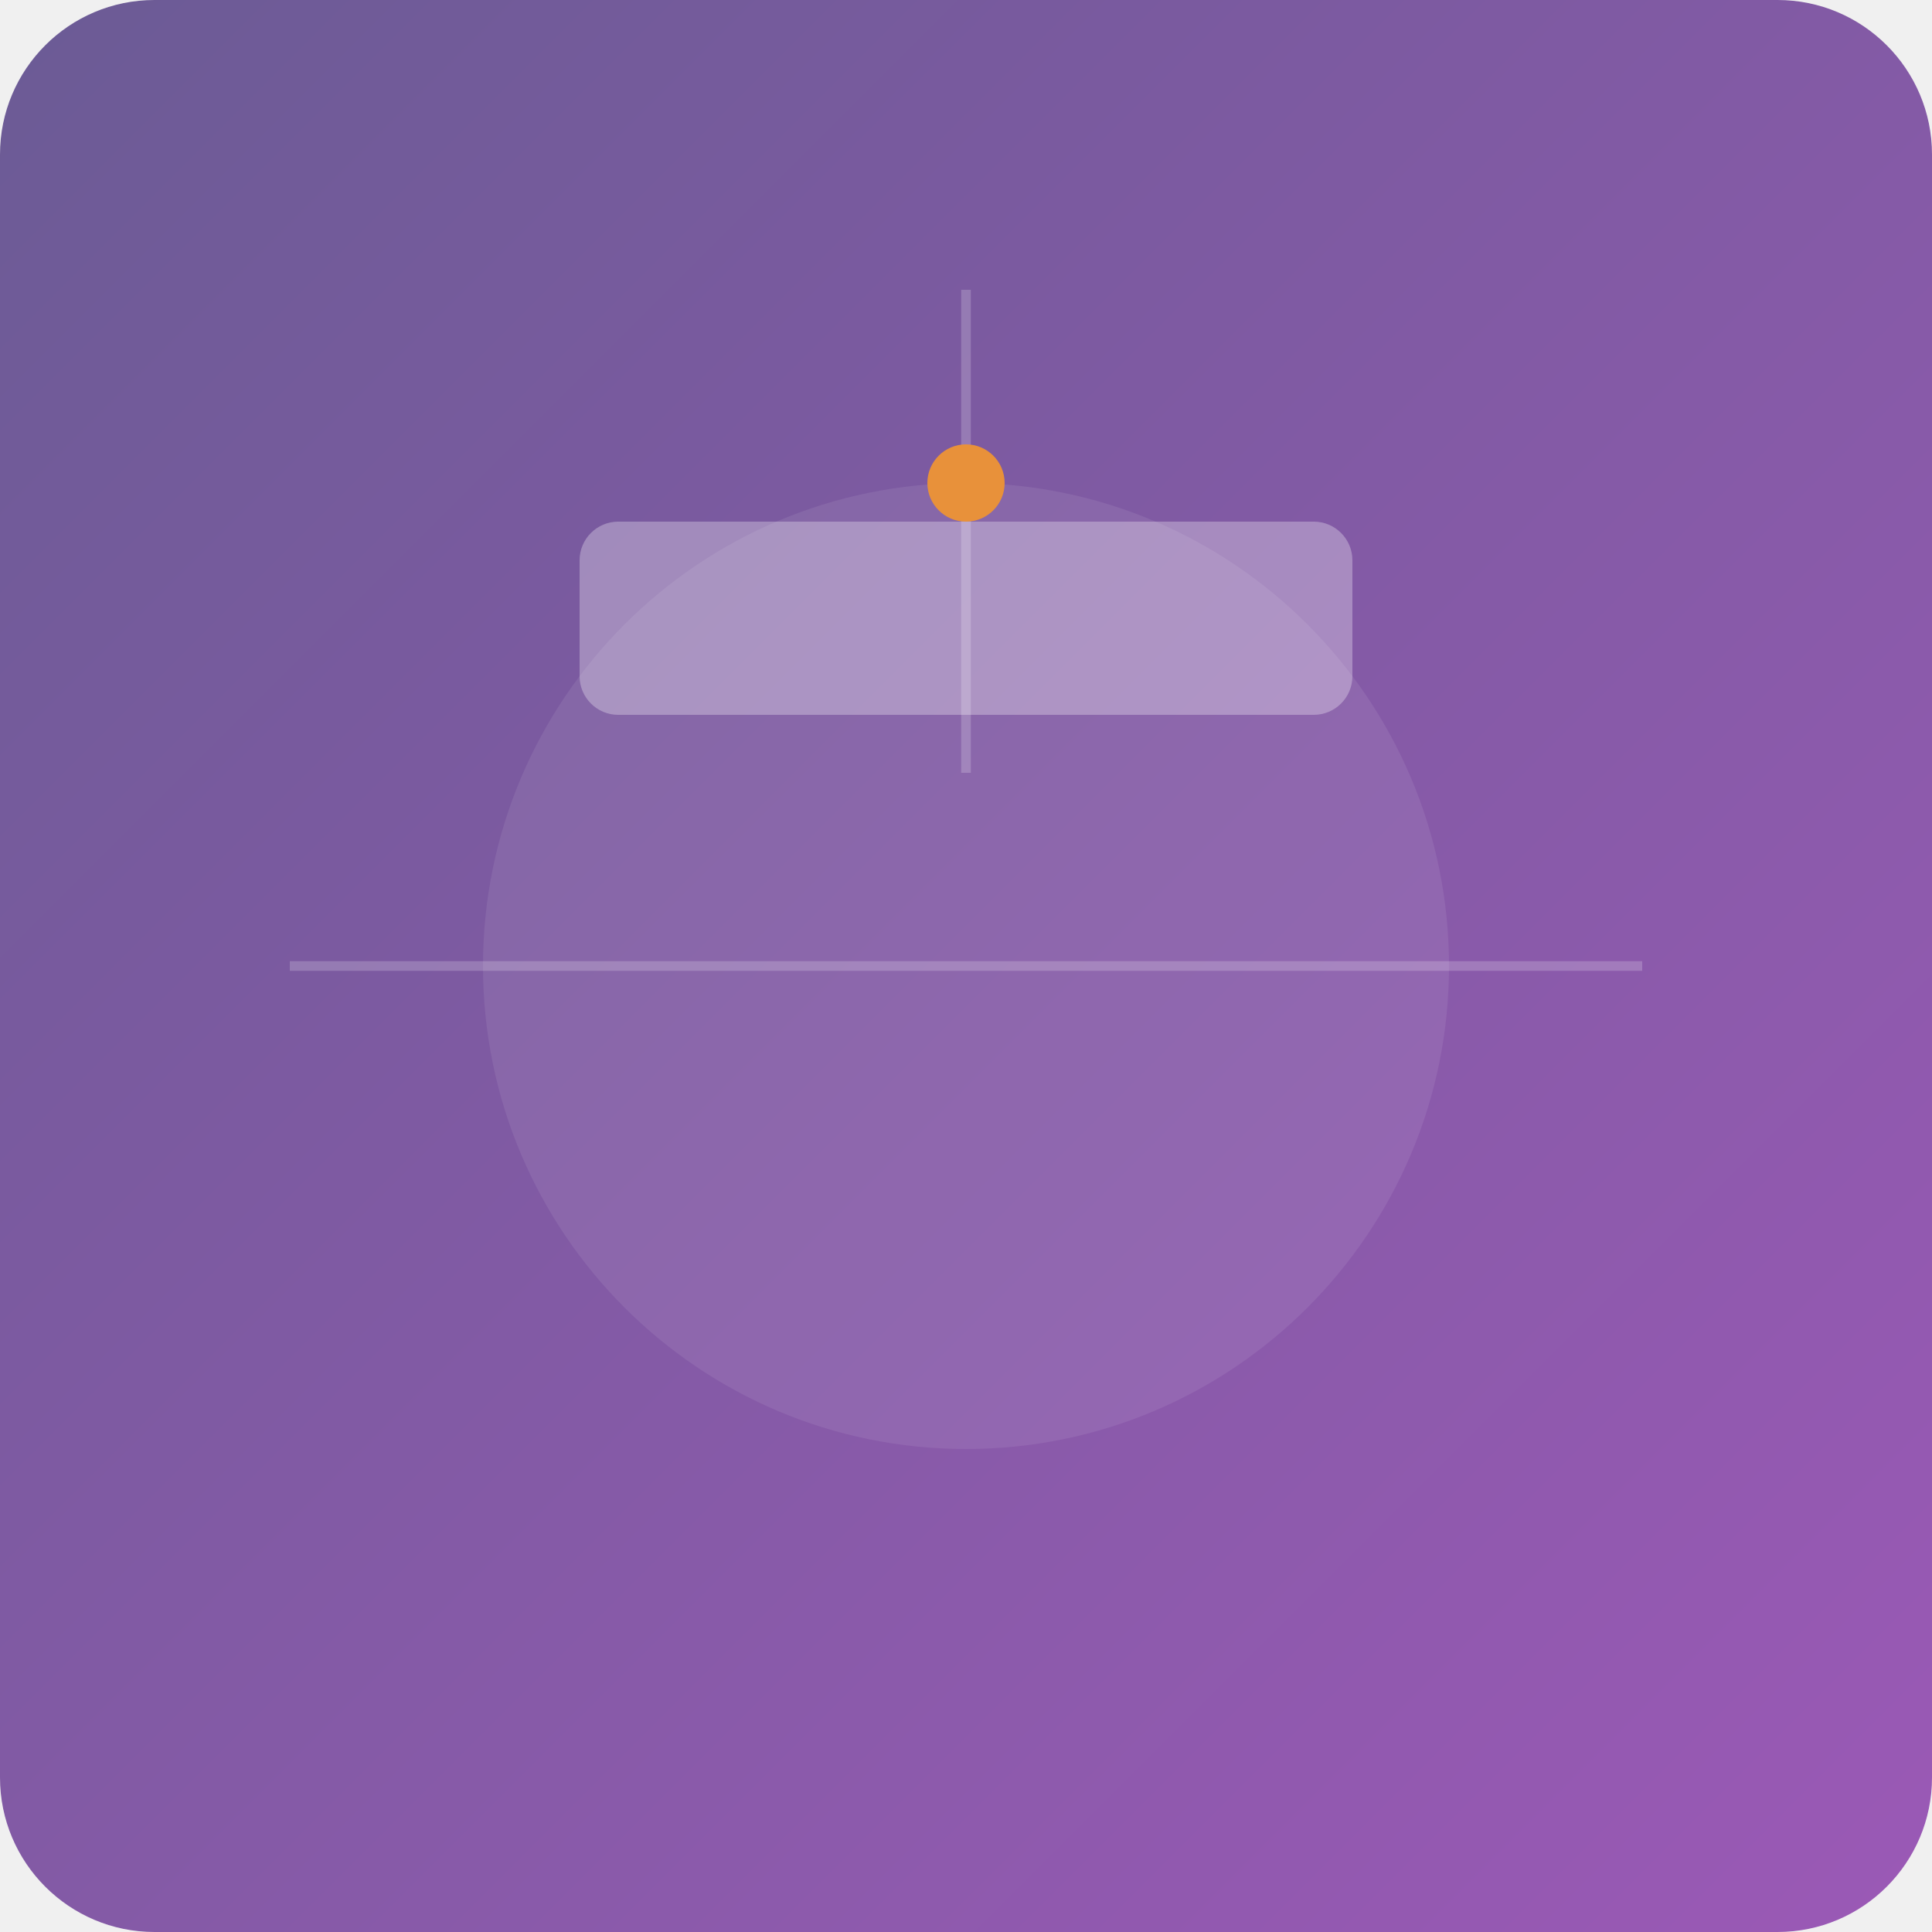
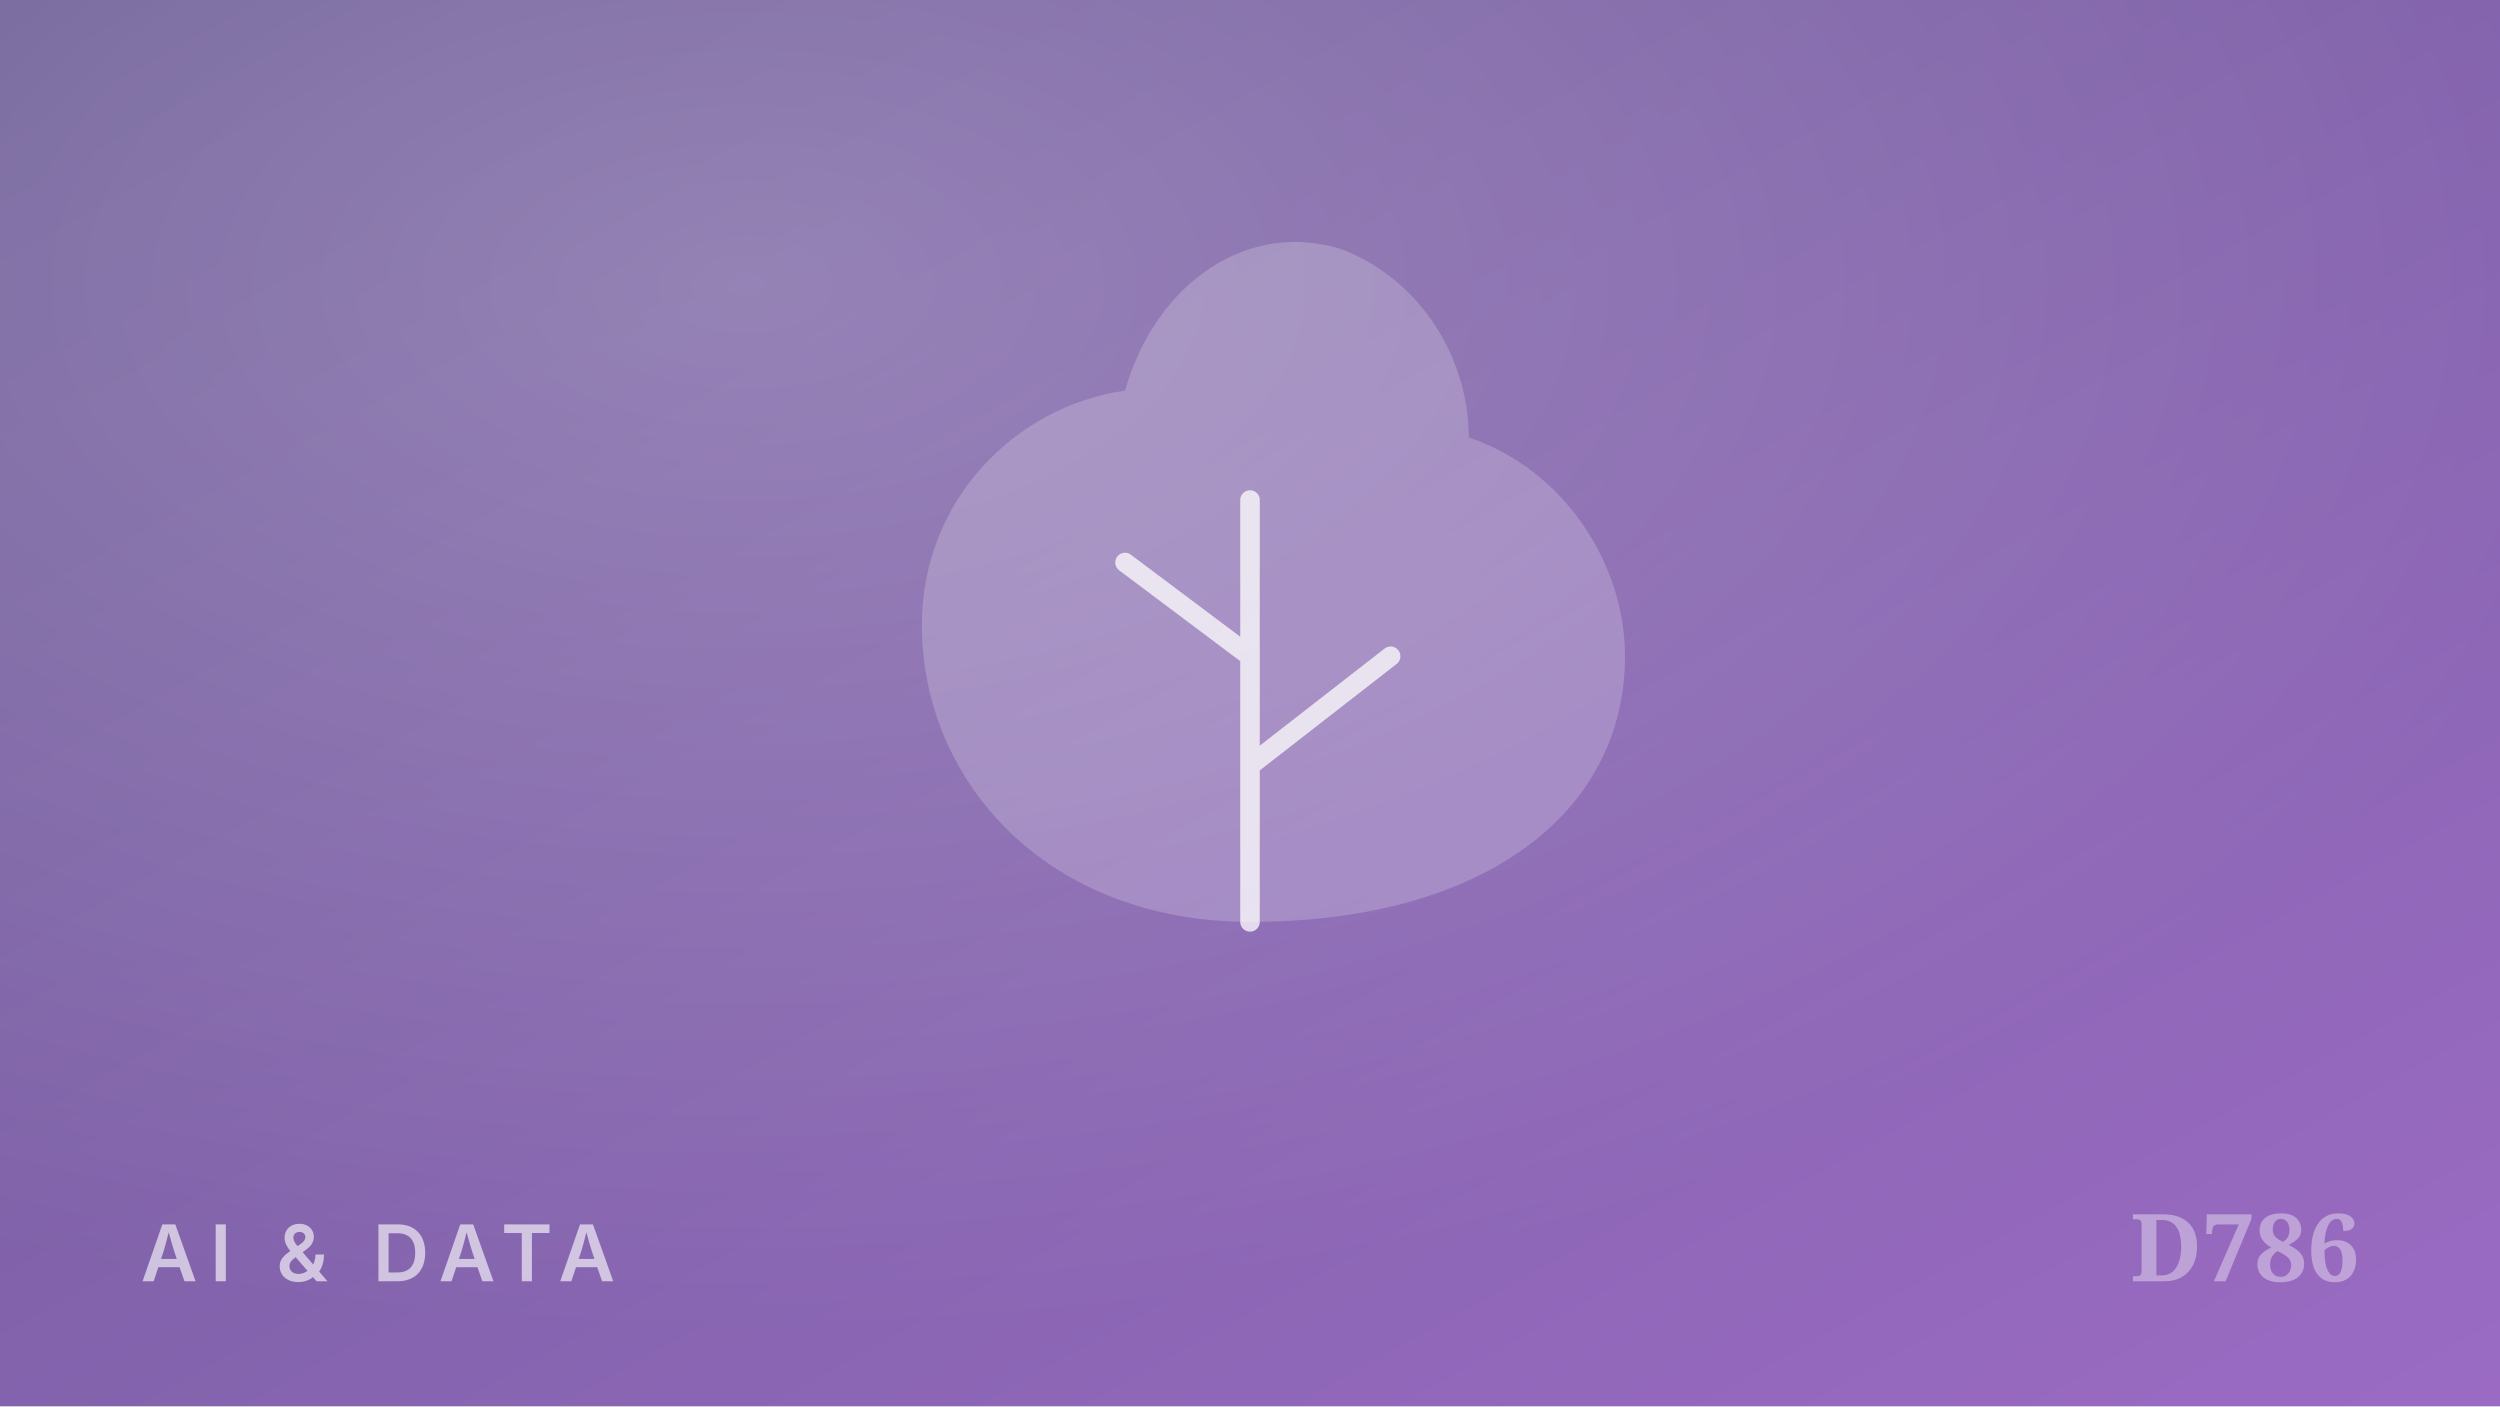
- <svg xmlns="http://www.w3.org/2000/svg" width="200" height="200" viewBox="0 0 200 200">
+ <svg xmlns="http://www.w3.org/2000/svg" width="320" height="180" viewBox="0 0 320 180" role="img" aria-label="AI &amp; Data">
  <defs>
-     <linearGradient id="g8" x1="0%" y1="0%" x2="100%" y2="100%">
+     <linearGradient id="bg7" x1="0%" y1="0%" x2="100%" y2="100%">
      <stop offset="0%" stop-color="#6B5B95" />
-       <stop offset="100%" stop-color="#9B59B6" />
+       <stop offset="100%" stop-color="#9B6BC4" />
    </linearGradient>
+     <radialGradient id="gl7" cx="30%" cy="20%" r="75%">
+       <stop offset="0%" stop-color="#fff" stop-opacity=".22" />
+       <stop offset="100%" stop-color="#fff" stop-opacity="0" />
+     </radialGradient>
  </defs>
-   <rect width="200" height="200" fill="url(#g8)" rx="16" />
-   <rect x="60" y="54" width="80" height="20" rx="4" fill="rgba(255,255,255,0.3)" />
-   <circle cx="100" cy="100" r="50" fill="rgba(255,255,255,0.08)" />
-   <path d="M100 30 L100 80 M30 100 L170 100" stroke="rgba(255,255,255,0.2)" stroke-width="1" />
-   <circle cx="100" cy="50" r="4" fill="#E8913A" />
+   <rect width="320" height="180" fill="url(#bg7)" />
+   <rect width="320" height="180" fill="url(#gl7)" />
+   <g fill="none" stroke-linecap="round" stroke-linejoin="round">
+     <path d="M160 118c-26 0-42-18-42-38 0-16 12-28 26-30 4-14 16-22 28-18 10 4 16 14 16 24 12 4 20 16 20 28 0 20-18 34-48 34z" fill="rgba(255,255,255,.2)" />
+     <path d="M160 118V64M160 84l-16-12M160 98l18-14" stroke="#fff" stroke-width="2.5" stroke-linecap="round" opacity=".75" />
+   </g>
+   <text x="18" y="164" font-family="Inter,system-ui,sans-serif" font-size="10" font-weight="600" letter-spacing="1.6" fill="#fff" opacity=".62">AI &amp; DATA</text>
+   <text x="302" y="164" text-anchor="end" font-family="Georgia,serif" font-size="12" font-weight="600" fill="#fff" opacity=".38">D786</text>
</svg>
